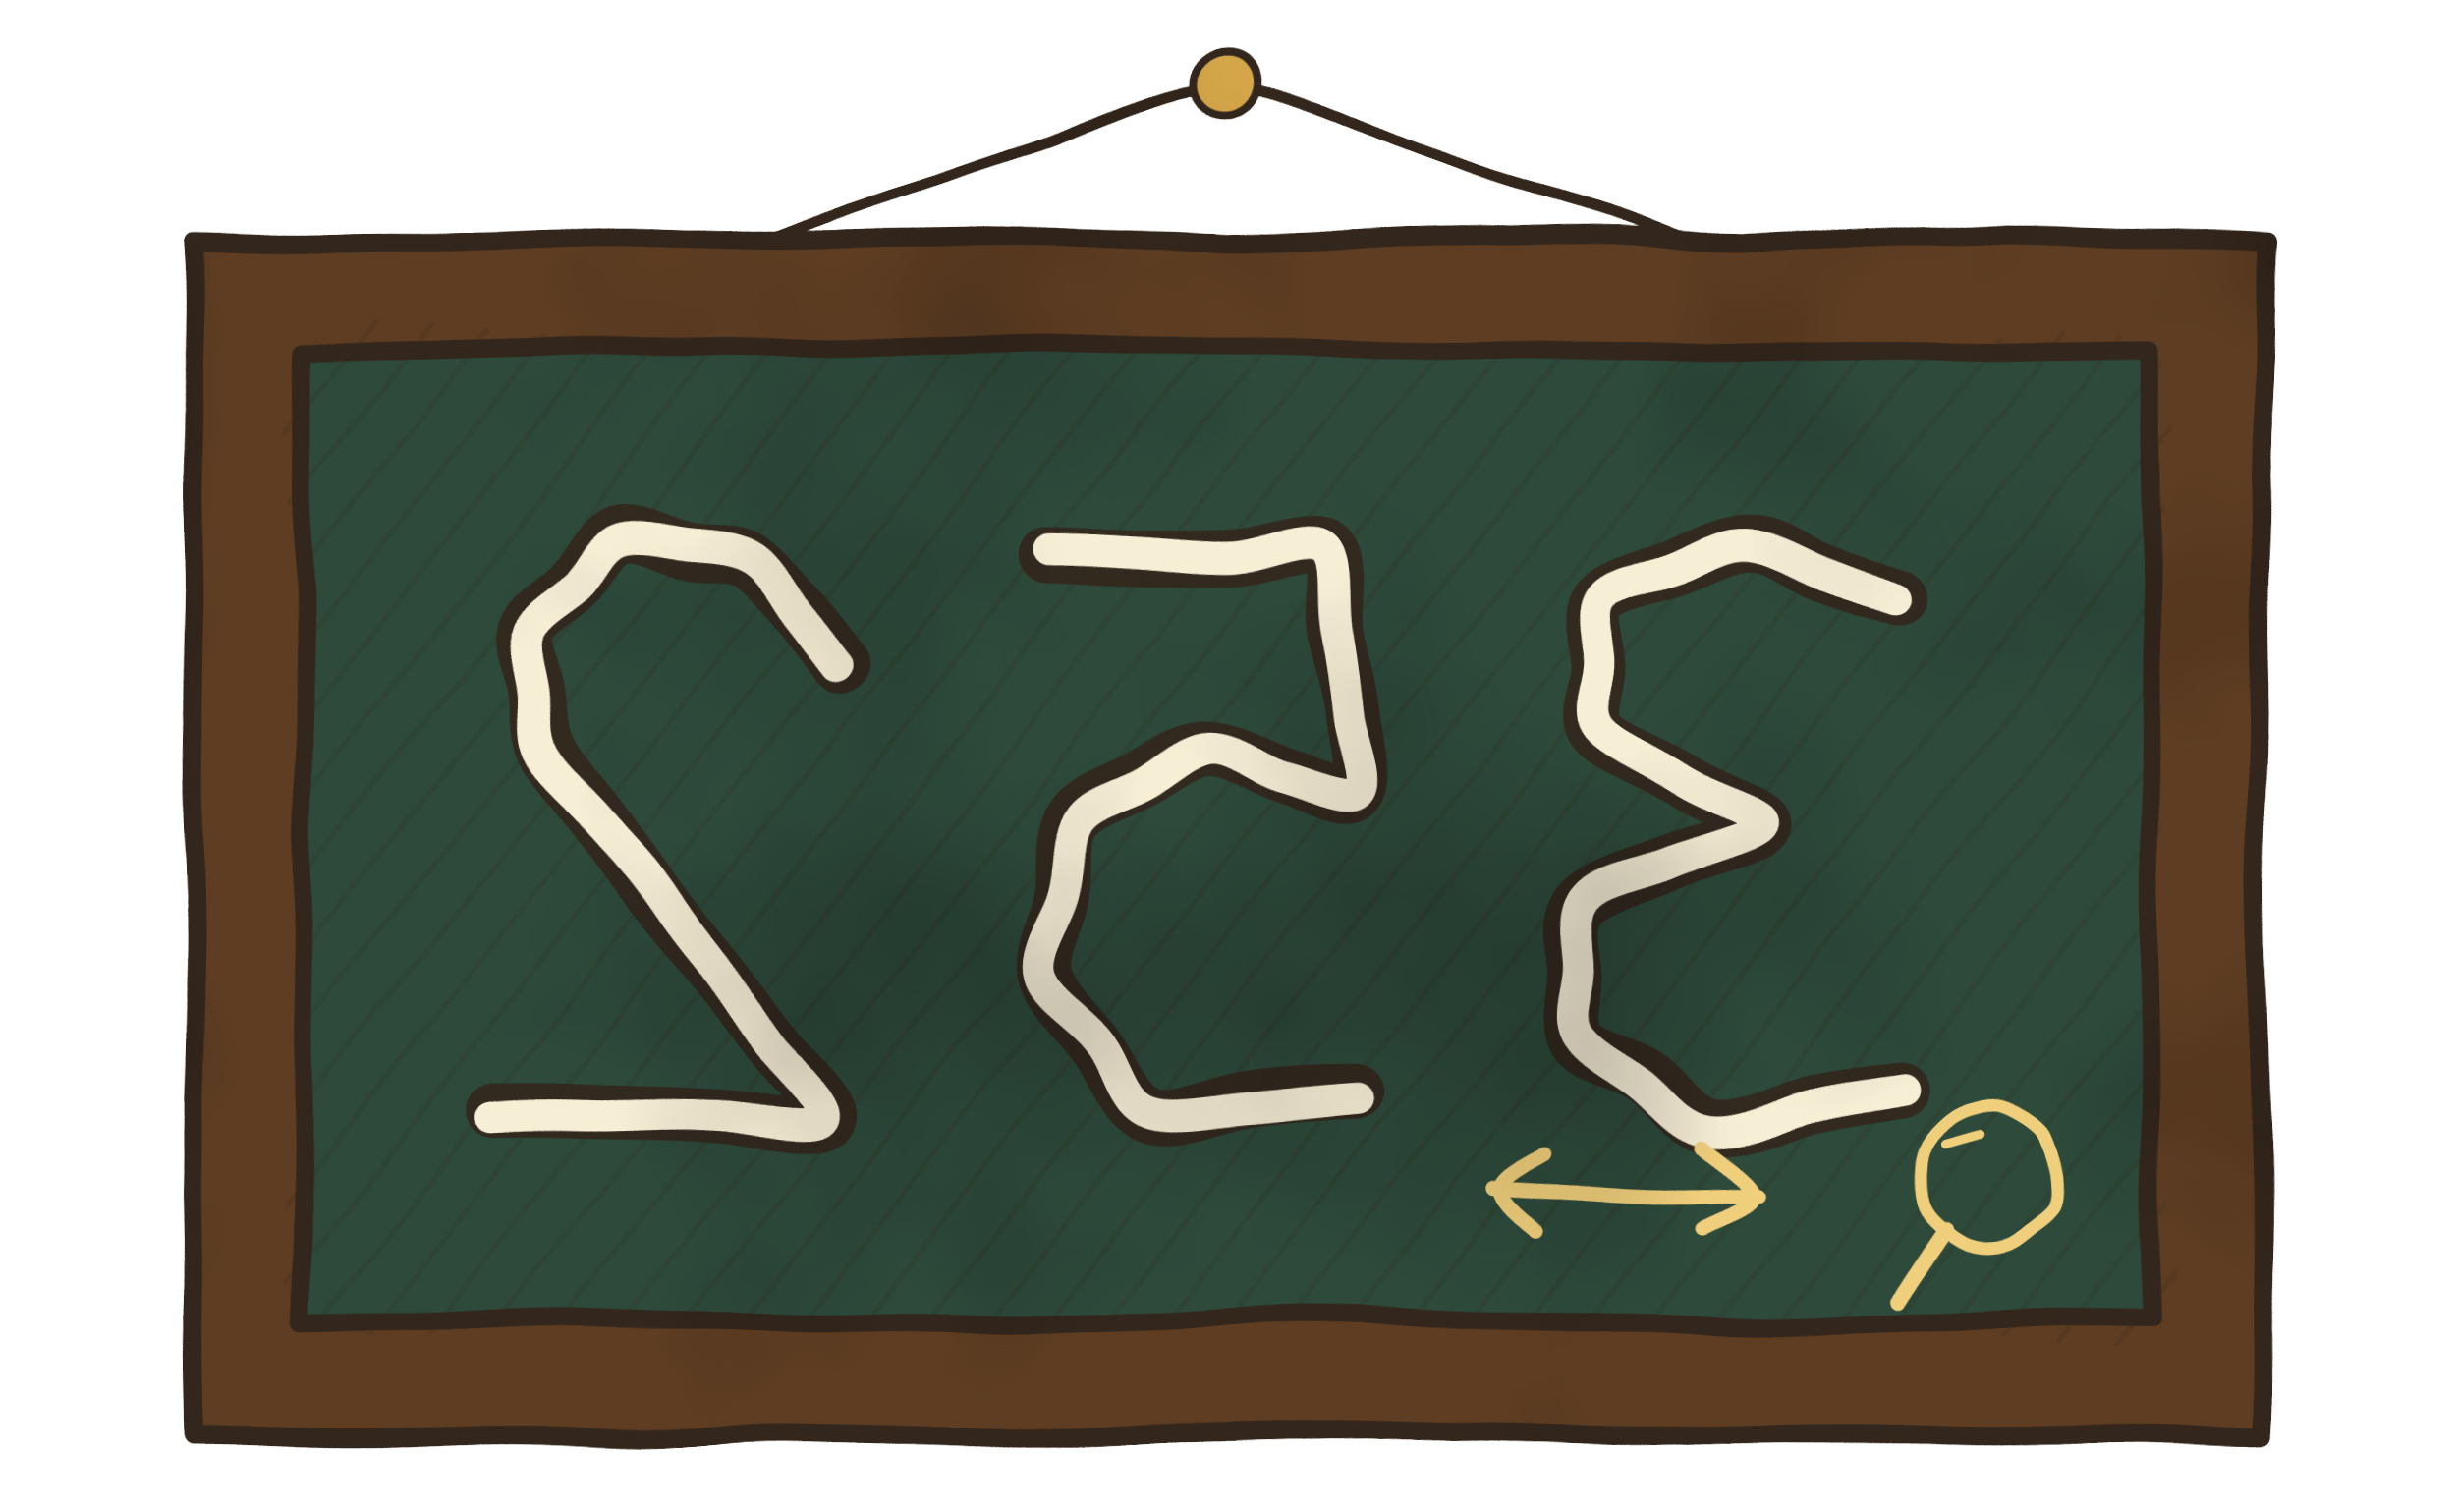
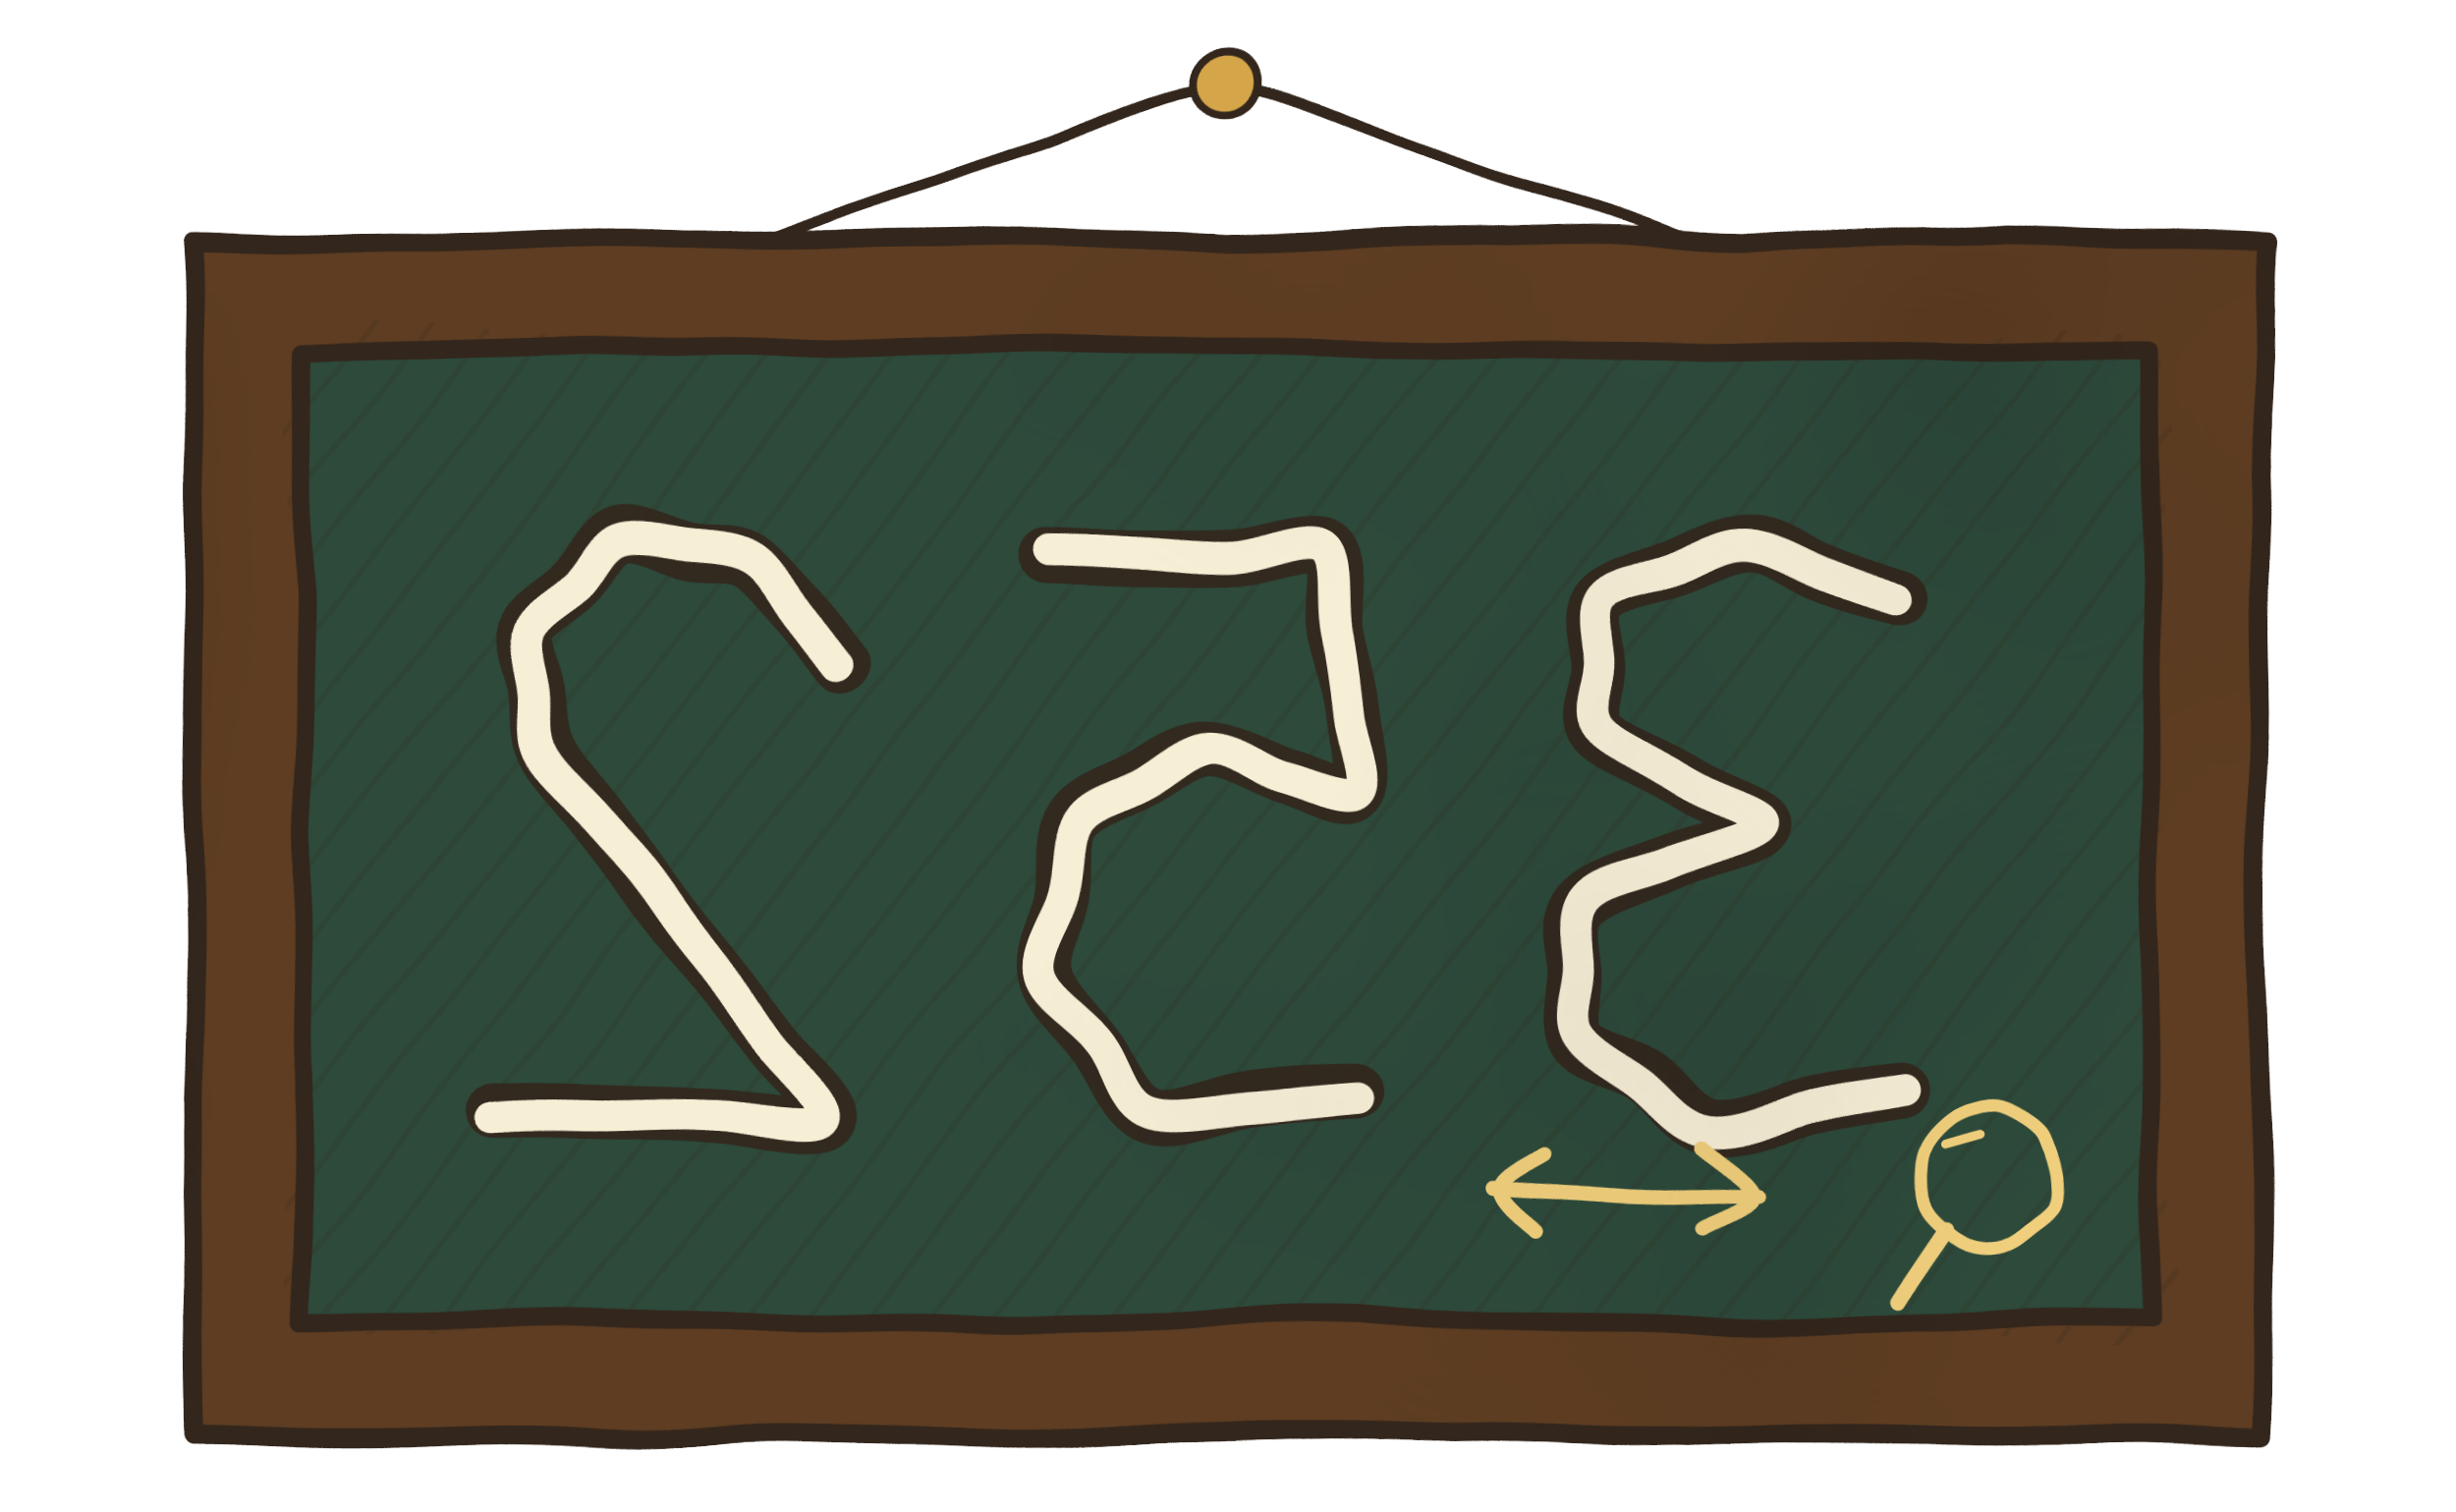
<svg xmlns="http://www.w3.org/2000/svg" viewBox="0 -30 260 190" width="260" height="160">
  <defs>
    <filter id="art" x="-4%" y="-4%" width="108%" height="108%" color-interpolation-filters="sRGB">
      <feTurbulence type="fractalNoise" baseFrequency="0.032" numOctaves="2" seed="74" result="w" />
      <feDisplacementMap in="SourceGraphic" in2="w" scale="2.6" xChannelSelector="R" yChannelSelector="G" result="d" />
-       <feTurbulence type="fractalNoise" baseFrequency="0.016" numOctaves="4" seed="81" result="t" />
-       <feColorMatrix in="t" type="matrix" values="0.5 0 0 0 0.74  0.5 0 0 0 0.74  0.5 0 0 0 0.74  0 0 0 0 1" result="tw" />
+       <feTurbulence type="fractalNoise" baseFrequency="0.007" numOctaves="3" seed="81" result="t" />
+       <feColorMatrix in="t" type="matrix" values="0.3 0 0 0 0.85  0.3 0 0 0 0.85  0.3 0 0 0 0.85  0 0 0 0 1" result="tw" />
      <feBlend in="d" in2="tw" mode="multiply" result="m" />
      <feComposite in="m" in2="d" operator="in" />
    </filter>
    <filter id="blur" x="-30%" y="-30%" width="160%" height="160%">
      <feGaussianBlur stdDeviation="8" />
    </filter>
    <filter id="blur2" x="-30%" y="-30%" width="160%" height="160%">
      <feGaussianBlur stdDeviation="2.5" />
    </filter>
    <pattern id="hatch" width="6" height="6" patternUnits="userSpaceOnUse" patternTransform="rotate(38)">
      <line x1="0" y1="0" x2="0" y2="6" stroke="#33261c" stroke-width="1.2" />
    </pattern>
    <pattern id="hatch2" width="5" height="5" patternUnits="userSpaceOnUse" patternTransform="rotate(-48)">
      <line x1="0" y1="0" x2="0" y2="5" stroke="#33261c" stroke-width="1" />
    </pattern>
    <pattern id="hatchw" width="7" height="7" patternUnits="userSpaceOnUse" patternTransform="rotate(30)">
      <line x1="0" y1="0" x2="0" y2="7" stroke="#fff8e0" stroke-width="1.3" />
    </pattern>
  </defs>
  <g filter="url(#art)">
    <path d="M60.3 4.2C64 2.9 75.3 -1.3 82.9 -4C90.6 -6.6 98.4 -9.1 106.2 -11.7C114.1 -14.3 122.1 -19.6 130.1 -19.6C138 -19.5 145.9 -13.9 153.8 -11.2C161.6 -8.5 169.5 -5.8 177.2 -3.3C184.9 -0.8 196 2.7 199.8 3.9" fill="none" stroke="#33261c" stroke-width="1.4" stroke-linecap="round" stroke-linejoin="round" />
    <circle cx="130" cy="-20" r="4" fill="#d4a649" stroke="#33261c" />
    <path d="M-0.1 0.4L31.7 0.5L65 0L97.9 -0.3L129.4 0.5L162.1 -0.6L194.6 0.5L227.7 -0.6L260.7 0.3L259.4 29.6L259.9 59.8L259.5 90L259.8 119.4L260 150.6L227.5 150.4L195.4 150.4L163.1 149.6L129.8 150.5L96.7 150.4L64.4 150.6L31.8 150.5L0.3 150.5L-0.2 120L0.4 89.4L-0.3 59.5L-0.2 30.6Z" fill="#5e3d22" stroke="#33261c" stroke-width="2.4" stroke-linejoin="round" stroke-linecap="round" />
    <path d="M13.5 14.4L46.7 14.3L80.6 14.2L113.3 13.7L146.2 14L179.9 14.2L212.5 14.5L245.9 13.7L246.5 43.9L245.8 74.7L245.9 104.9L246.3 135.6L212.3 136.5L179.1 136.3L146.6 135.6L113.4 136.4L80.7 135.9L47.7 135.8L13.6 136.4L14.5 105.5L13.5 74.8L14.4 44.3Z" fill="#2d4a3b" stroke="#33261c" stroke-width="2.2" stroke-linejoin="round" stroke-linecap="round" />
    <path d="M13.9 13.1C19.3 7.6 34.5 12.6 45.8 12.9C57.1 13.3 70.2 14.8 81.5 15C92.9 15.2 103.1 14.3 113.8 14C124.4 13.8 134.2 13.7 145.2 13.8C156.2 13.9 168.5 14.5 179.6 14.5C190.7 14.6 200.6 14.3 211.7 14.1C222.8 14 240.1 8.4 246 13.5C251.8 18.7 246.8 35.1 247 45.2C247.2 55.3 247.3 64.2 247.2 74.3C247 84.4 246.1 95.2 246.1 105.7C246.1 116.2 252.5 132.1 247.1 137.3C241.7 142.4 225 136.7 213.6 136.6C202.2 136.6 189.9 137.2 178.8 136.9C167.8 136.6 158 135 147.3 134.9C136.6 134.8 125.9 136.1 114.6 136.4C103.2 136.7 90.7 136.5 79.3 136.5C67.9 136.6 57 136.9 46 136.7C35.1 136.5 18.9 140.4 13.6 135.1C8.3 129.8 14.1 115.1 14.1 105C14.2 94.9 13.8 84.5 13.7 74.6C13.6 64.7 13.5 55.9 13.5 45.7C13.6 35.4 8.5 18.5 13.9 13.1Z" fill="url(#hatch)" opacity="0.18" />
    <g transform="translate(222.2 0) scale(-1 1) translate(-36 0)">
      <path d="M43.4 44.9C45.1 44.4 50 43 53.2 41.8C56.3 40.7 59 38.1 62.2 38C65.3 37.9 68.8 39.9 72.1 41.2C75.3 42.4 80.1 43.3 81.6 45.4C83.1 47.6 81.1 51.3 81.1 54.1C81.1 56.9 83.1 60 81.4 62.4C79.7 64.7 74.4 66.3 70.9 68.3C67.5 70.3 60.7 72.5 61 74.2C61.2 75.9 68.7 76.6 72.5 78.2C76.4 79.8 81.9 81.4 84 83.7C86 86.1 84.8 89.4 84.9 92.3C85.1 95.2 86.4 98.7 85 100.9C83.5 103.1 79.2 103.7 76.4 105.5C73.6 107.3 71.5 111.1 68.1 111.7C64.6 112.2 59.6 109.6 55.6 108.7C51.5 107.9 45.5 106.9 43.5 106.6" fill="none" stroke="#33261c" stroke-width="7" stroke-linecap="round" stroke-linejoin="round" opacity="0.9" />
      <path d="M43.9 45.1C45.4 44.5 50 42.9 53.2 41.8C56.4 40.6 59.9 38.3 63.1 38.2C66.3 38.1 69.2 40.3 72.2 41.4C75.3 42.6 79.8 42.9 81.2 45C82.7 47 81 50.8 81 53.6C81 56.5 82.8 59.4 81.2 61.8C79.6 64.2 74.8 66.1 71.4 68.1C68.1 70.1 60.8 72.2 61 73.9C61.2 75.6 69 76.8 72.7 78.3C76.4 79.8 81.3 80.5 83.2 82.8C85.2 85.1 84.1 89.1 84.4 92C84.7 94.9 86.2 97.6 85 100C83.7 102.4 79.8 104.5 77.1 106.5C74.3 108.6 72 111.9 68.5 112.3C64.9 112.7 60 109.9 55.8 108.9C51.6 108 45.3 106.9 43.2 106.5" fill="none" stroke="#f7eed6" stroke-width="4" stroke-linecap="round" stroke-linejoin="round" />
      <path d="M150.5 39.9C148.4 39.9 142.1 39.8 138.2 39.8C134.3 39.8 130.9 40.2 127.1 40.1C123.3 40.1 117.7 37.8 115.7 39.3C113.6 40.9 115.4 46.4 115 49.7C114.5 53 113.4 55.9 112.9 59.3C112.5 62.7 110.9 68.4 112.3 69.8C113.7 71.2 118.1 68.7 121.2 67.7C124.3 66.7 128 64 131.1 64.1C134.1 64.3 136.7 67 139.6 68.5C142.6 70.1 146.9 71 148.6 73.5C150.3 76 149.2 80.2 149.7 83.4C150.2 86.6 152.4 89.5 151.6 92.6C150.9 95.6 147.3 98.7 145.1 101.6C142.8 104.6 141.4 109.2 138.1 110.3C134.8 111.4 129.8 108.9 125.4 108.4C121 107.9 114 107.6 111.8 107.5" fill="none" stroke="#33261c" stroke-width="7" stroke-linecap="round" stroke-linejoin="round" opacity="0.9" />
      <path d="M150.1 39.2C148.3 39.2 143 38.9 139.2 39.1C135.4 39.2 131.1 40.1 127.3 40.1C123.4 40.1 118.3 37.5 116.2 39.1C114.1 40.7 115.3 46.2 114.8 49.7C114.3 53.3 113.8 57 113.3 60.4C112.8 63.7 110.5 68.7 112 69.9C113.4 71.1 118.8 68.6 122 67.7C125.1 66.7 127.8 63.8 130.7 64C133.5 64.3 136.4 67.6 139.2 69.1C142.1 70.7 145.9 71.2 147.6 73.5C149.3 75.8 148.7 79.8 149.5 83C150.3 86.2 153.2 89.6 152.4 92.6C151.6 95.6 147 98.2 144.7 101.1C142.4 103.9 142 108.3 138.7 109.7C135.4 111.1 129.5 109.7 124.9 109.5C120.4 109.3 113.7 108.6 111.5 108.4" fill="none" stroke="#f7eed6" stroke-width="4" stroke-linecap="round" stroke-linejoin="round" />
      <path d="M176.3 53.3C177.3 52.1 179.8 48.5 181.8 46.3C183.8 44.2 186.2 41.4 188.5 40.1C190.9 38.9 193.2 39.6 196.1 39.1C198.9 38.6 203 36.5 205.5 37.2C208 37.9 209.4 41.4 211.3 43.3C213.2 45.3 216.4 46.8 217.1 48.9C217.8 51.1 216 53.6 215.5 56.2C215 58.7 215.5 61.5 214.1 64.4C212.8 67.2 209.7 70.2 207.4 73.3C205.1 76.3 202.8 79.5 200.4 82.6C197.9 85.6 195.2 88.7 192.8 91.7C190.3 94.7 188.1 97.7 185.6 100.7C183.2 103.8 177 108.4 178.1 110C179.2 111.5 187.7 110.1 192.4 110C197.1 110 201.9 109.8 206.5 109.7C211.1 109.6 217.8 109.5 220.1 109.4" fill="none" stroke="#33261c" stroke-width="7" stroke-linecap="round" stroke-linejoin="round" opacity="0.9" />
      <path d="M176.9 53.3C177.8 52.2 180.3 48.8 182.1 46.6C183.9 44.3 185.4 41.3 187.8 39.9C190.2 38.5 193.6 38.5 196.6 38.2C199.6 37.8 203.3 37.1 205.7 37.9C208.1 38.8 209 41.6 210.8 43.5C212.7 45.3 215.9 46.9 216.7 49.1C217.5 51.3 216.1 54.2 215.8 56.8C215.5 59.4 216.3 61.9 214.9 64.6C213.6 67.3 210.1 70.2 207.6 73.1C205.1 76 202.4 78.9 199.9 82C197.5 85 195.1 88.4 192.7 91.5C190.4 94.6 188.4 97.5 186.1 100.5C183.7 103.6 177.7 108.5 178.8 110C179.9 111.6 187.9 109.9 192.6 109.9C197.2 109.9 201.8 110.1 206.4 110.2C211.1 110.2 218.2 110.2 220.5 110.3" fill="none" stroke="#f7eed6" stroke-width="4" stroke-linecap="round" stroke-linejoin="round" />
    </g>
    <path d="M234.7 118.2C234.8 119.5 235.1 121 234.5 122.2C233.9 123.3 232.3 124.3 231.2 125.1C230.1 125.9 229.1 126.7 227.9 127C226.7 127.4 225.2 127.4 223.9 127C222.7 126.7 221.6 125.9 220.5 125C219.5 124.2 218.3 123.1 217.8 121.9C217.3 120.7 217.3 119 217.3 117.7C217.4 116.4 217.4 115.1 218 114C218.5 112.8 219.7 111.5 220.7 110.7C221.6 109.9 222.7 109.4 223.8 109.1C225 108.8 226.3 108.4 227.7 108.8C229 109.2 231.1 110.5 232.1 111.5C233.1 112.4 233.2 113.4 233.7 114.5C234.1 115.7 234.5 117 234.7 118.2Z" fill="none" stroke="#f0cf7c" stroke-width="1.6" stroke-linejoin="round" stroke-linecap="round" />
    <path d="M220.3 124.7C219.2 126.2 214.9 132.3 213.8 133.8" fill="none" stroke="#f0cf7c" stroke-width="2" stroke-linecap="round" stroke-linejoin="round" />
    <path d="M220.5 113.6C221.2 113.4 224.2 112.6 224.9 112.4" fill="none" stroke="#f0cf7c" stroke-width="1.2" stroke-linecap="round" stroke-linejoin="round" />
    <path d="M163.9 119.3C166.7 119.5 175.1 120.4 180.5 120.6C185.9 120.7 193.6 120.1 196.2 120" fill="none" stroke="#f0cf7c" stroke-width="1.8" stroke-linecap="round" stroke-linejoin="round" />
    <path d="M170.1 115.4C169.2 116 164.9 117.9 164.8 119.4C164.6 121 168.5 123.8 169.2 124.7" fill="none" stroke="#f0cf7c" stroke-width="1.8" stroke-linecap="round" stroke-linejoin="round" />
    <path d="M189.3 114.4C190.4 115.3 195.6 118.4 195.6 120C195.7 121.7 190.6 123.6 189.6 124.4" fill="none" stroke="#f0cf7c" stroke-width="1.8" stroke-linecap="round" stroke-linejoin="round" />
  </g>
</svg>
